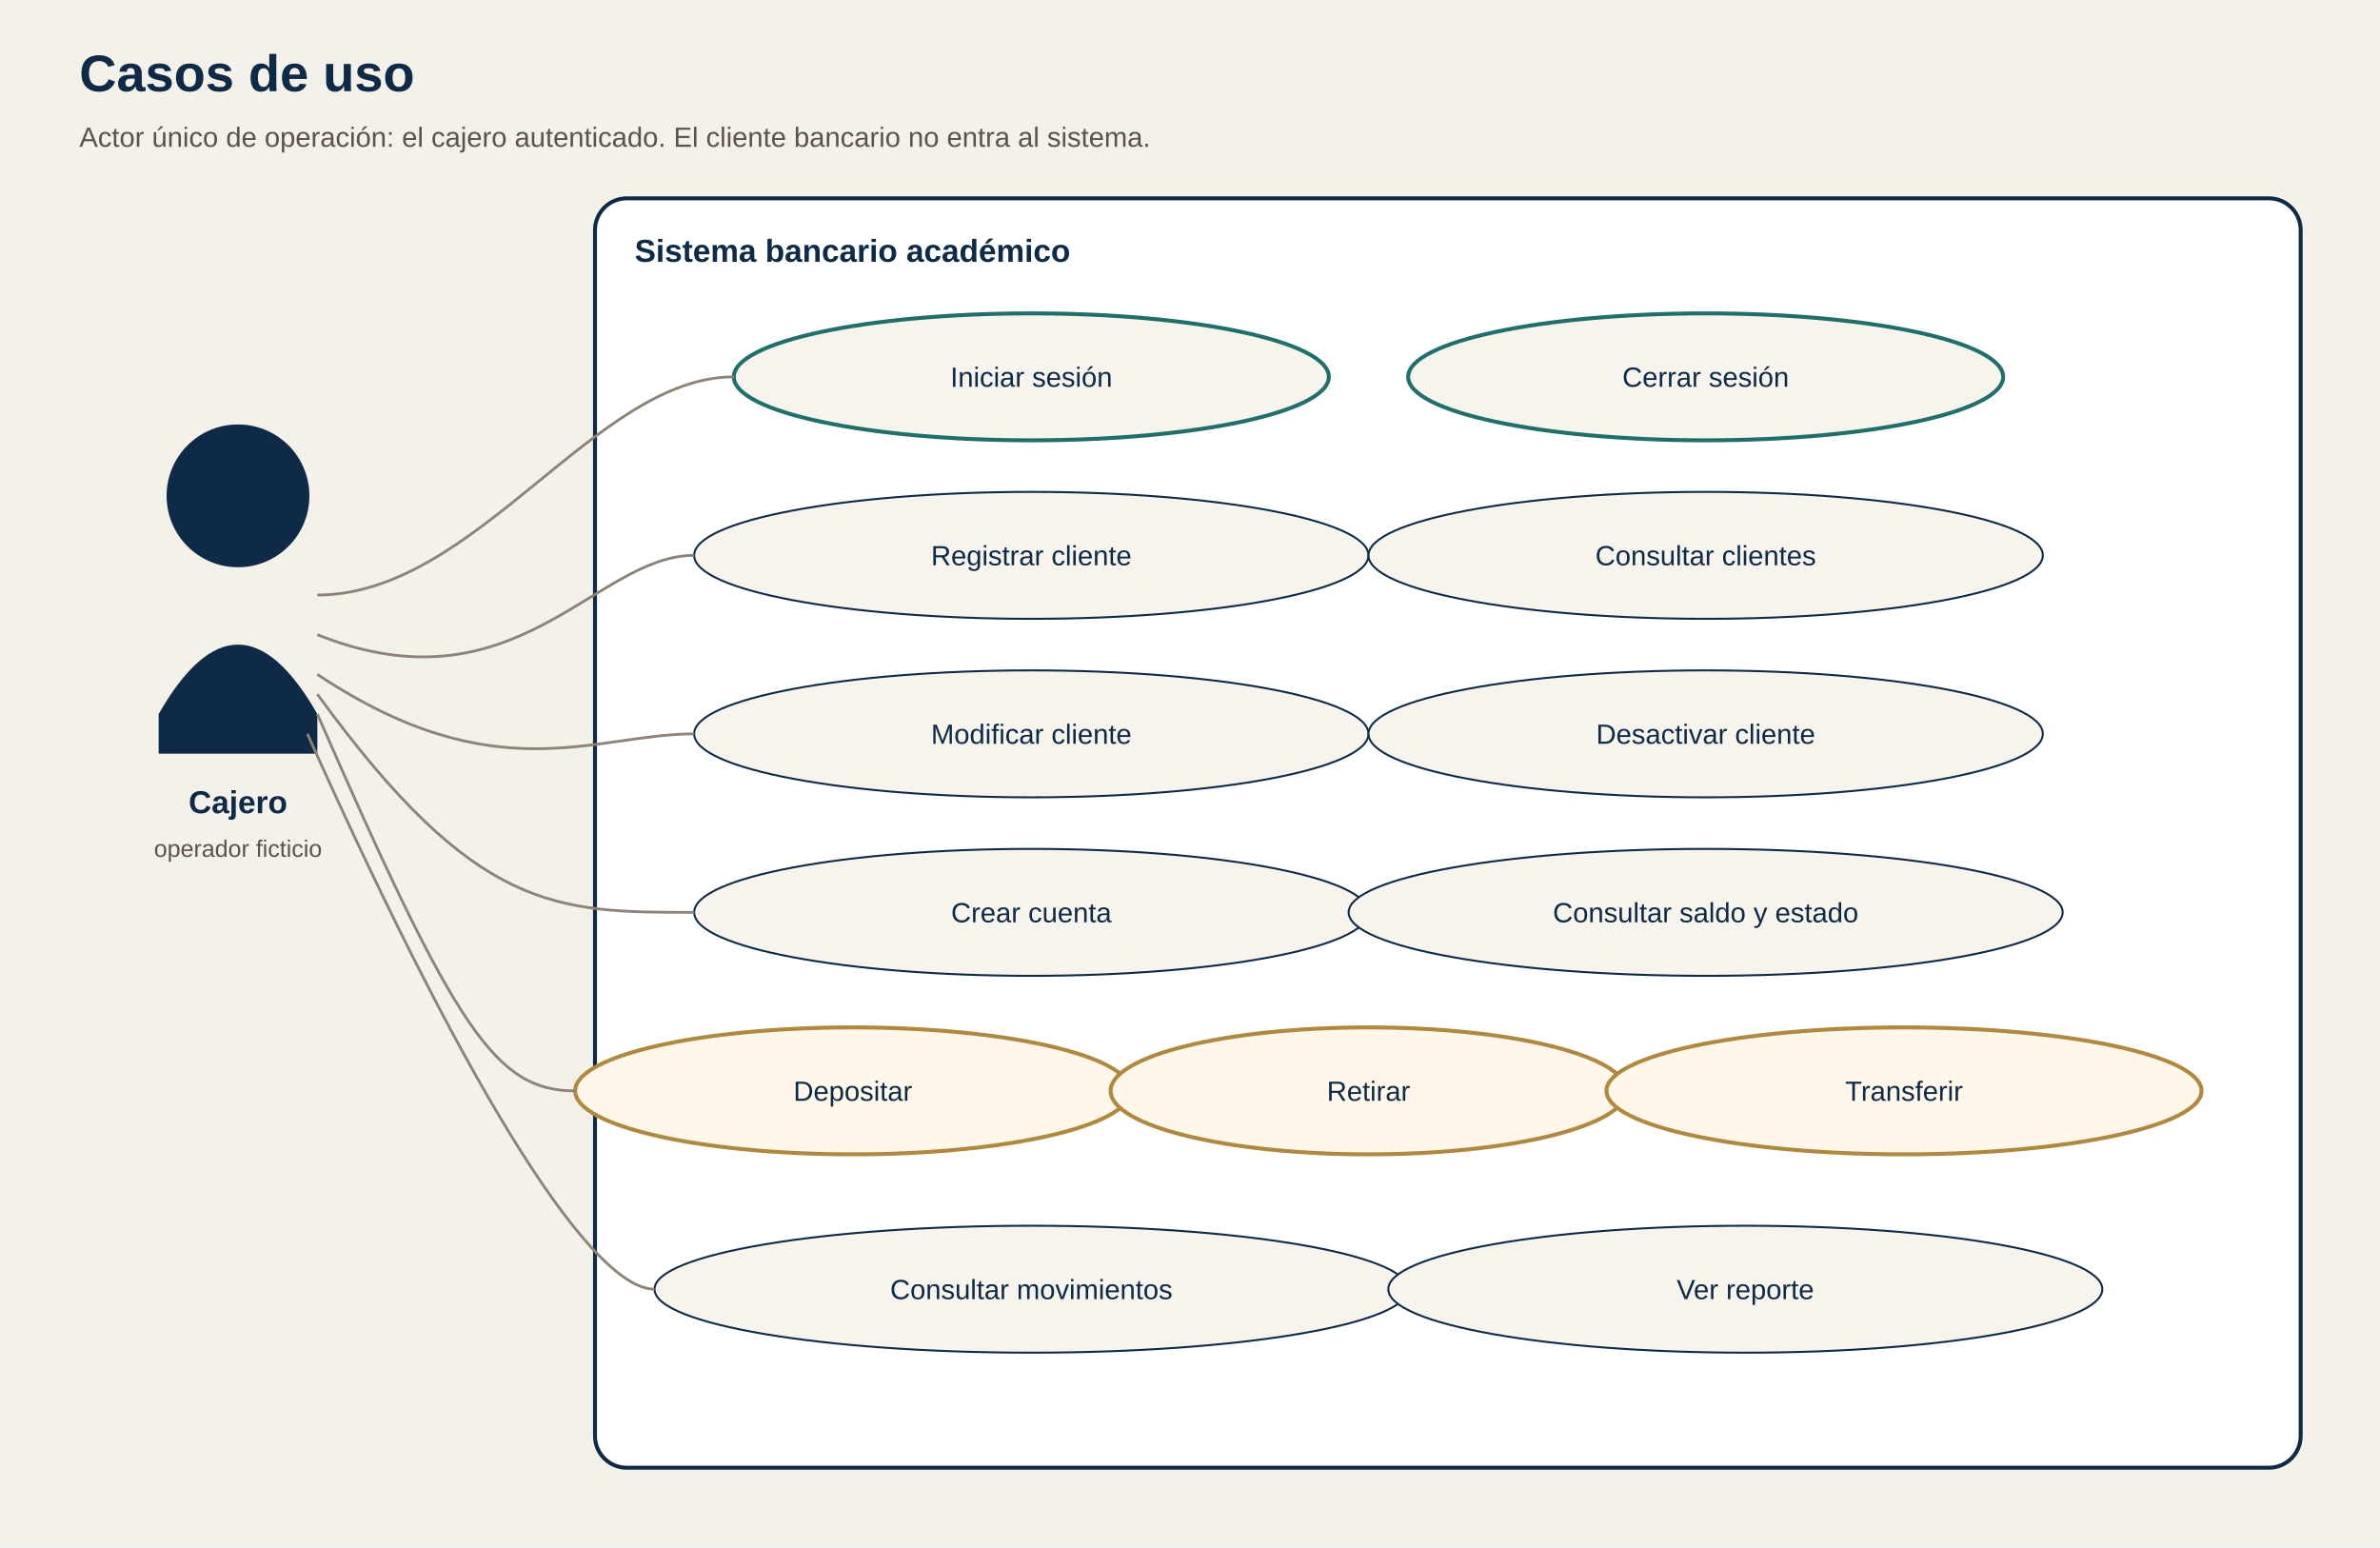
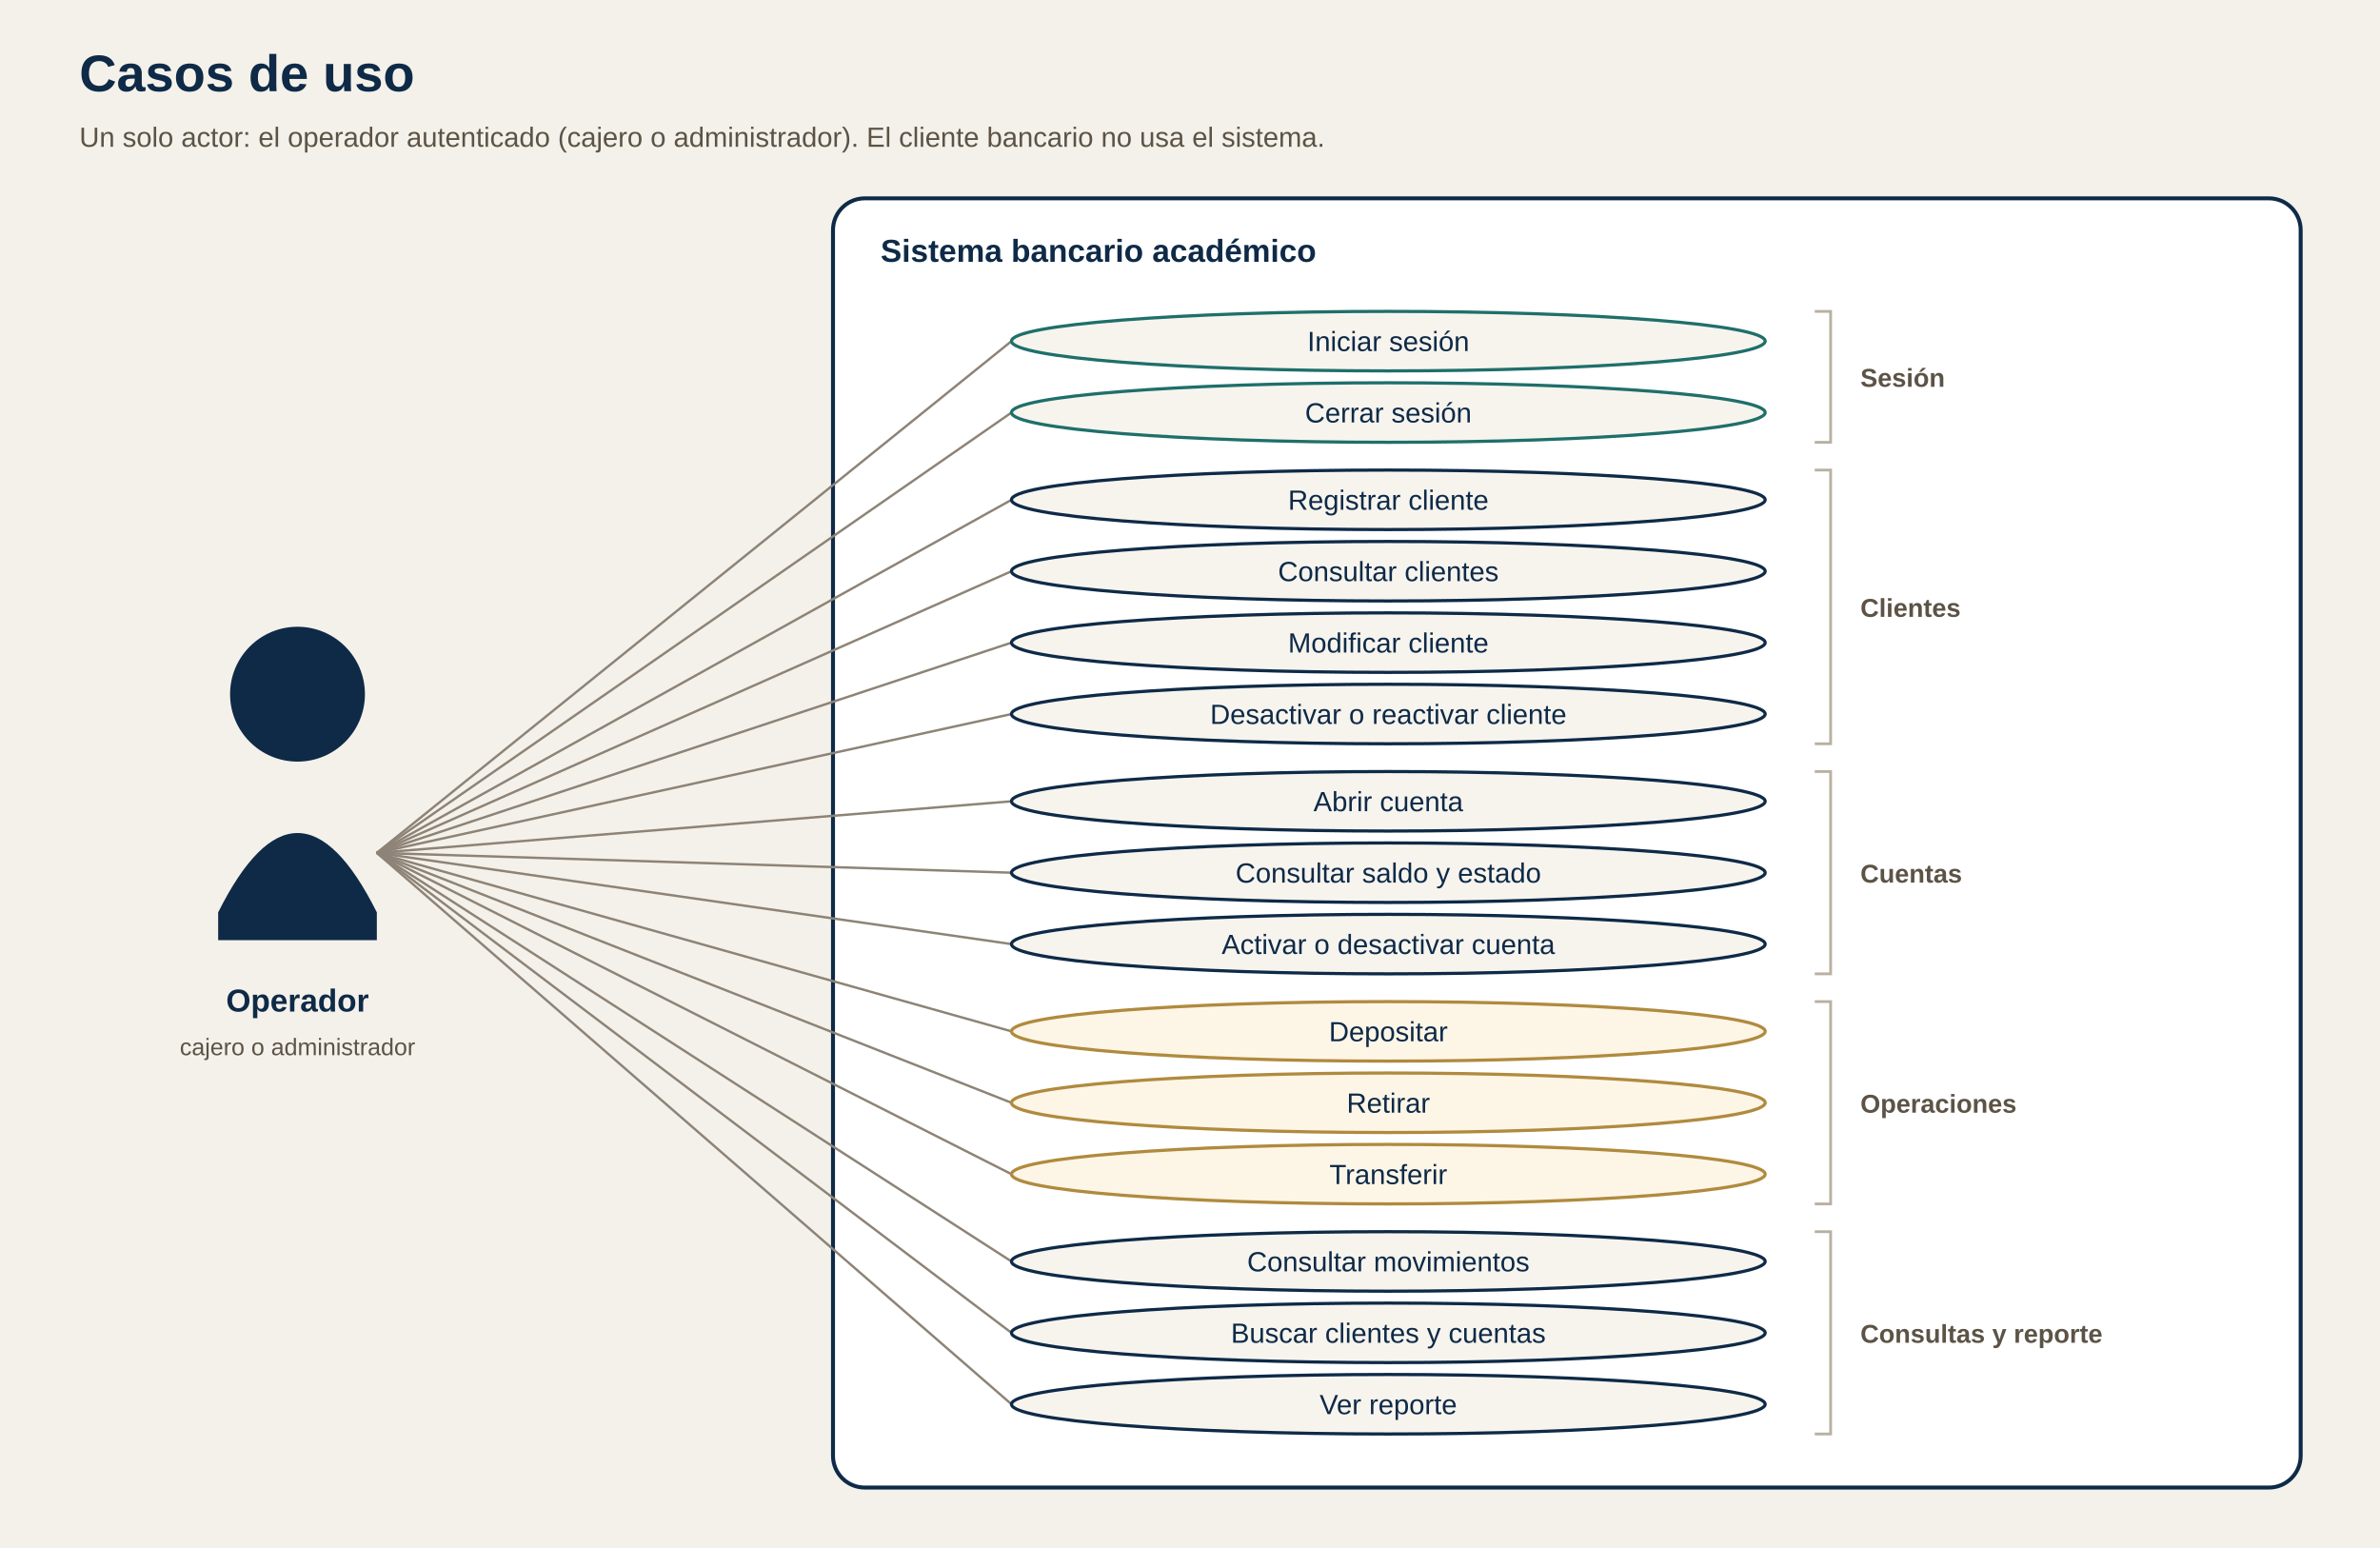
<svg xmlns="http://www.w3.org/2000/svg" width="1200" height="780" viewBox="0 0 1200 780">
  <rect width="1200" height="780" fill="#f4f1ea" />
  <text x="40" y="46" font-family="Segoe UI, Arial, sans-serif" font-size="26" font-weight="700" fill="#0e2a47">Casos de uso</text>
-   <text x="40" y="74" font-family="Segoe UI, Arial, sans-serif" font-size="14" fill="#5c5346">Actor único de operación: el cajero autenticado. El cliente bancario no entra al sistema.</text>
-   <rect x="300" y="100" width="860" height="640" rx="16" fill="#ffffff" stroke="#0e2a47" stroke-width="2" />
-   <text x="320" y="132" font-family="Segoe UI, Arial, sans-serif" font-size="16" font-weight="700" fill="#0e2a47">Sistema bancario académico</text>
+   <text x="40" y="74" font-family="Segoe UI, Arial, sans-serif" font-size="14" fill="#5c5346">Un solo actor: el operador autenticado (cajero o administrador). El cliente bancario no usa el sistema.</text>
+   <rect x="420" y="100" width="740" height="650" rx="16" fill="#ffffff" stroke="#0e2a47" stroke-width="2" />
+   <text x="444" y="132" font-family="Segoe UI, Arial, sans-serif" font-size="16" font-weight="700" fill="#0e2a47">Sistema bancario académico</text>
+   <g stroke="#8d8376" stroke-width="1.2">
+     <line x1="190" y1="430" x2="510" y2="172" />
+     <line x1="190" y1="430" x2="510" y2="208" />
+     <line x1="190" y1="430" x2="510" y2="252" />
+     <line x1="190" y1="430" x2="510" y2="288" />
+     <line x1="190" y1="430" x2="510" y2="324" />
+     <line x1="190" y1="430" x2="510" y2="360" />
+     <line x1="190" y1="430" x2="510" y2="404" />
+     <line x1="190" y1="430" x2="510" y2="440" />
+     <line x1="190" y1="430" x2="510" y2="476" />
+     <line x1="190" y1="430" x2="510" y2="520" />
+     <line x1="190" y1="430" x2="510" y2="556" />
+     <line x1="190" y1="430" x2="510" y2="592" />
+     <line x1="190" y1="430" x2="510" y2="636" />
+     <line x1="190" y1="430" x2="510" y2="672" />
+     <line x1="190" y1="430" x2="510" y2="708" />
+   </g>
  <g font-family="Segoe UI, Arial, sans-serif" font-size="14" fill="#0e2a47">
-     <ellipse cx="520" cy="190" rx="150" ry="32" fill="#f7f4ee" stroke="#1f6f6a" stroke-width="2" />
-     <text x="520" y="195" text-anchor="middle">Iniciar sesión</text>
-     <ellipse cx="860" cy="190" rx="150" ry="32" fill="#f7f4ee" stroke="#1f6f6a" stroke-width="2" />
-     <text x="860" y="195" text-anchor="middle">Cerrar sesión</text>
-     <ellipse cx="520" cy="280" rx="170" ry="32" fill="#f7f4ee" stroke="#0e2a47" />
-     <text x="520" y="285" text-anchor="middle">Registrar cliente</text>
-     <ellipse cx="860" cy="280" rx="170" ry="32" fill="#f7f4ee" stroke="#0e2a47" />
-     <text x="860" y="285" text-anchor="middle">Consultar clientes</text>
-     <ellipse cx="520" cy="370" rx="170" ry="32" fill="#f7f4ee" stroke="#0e2a47" />
-     <text x="520" y="375" text-anchor="middle">Modificar cliente</text>
-     <ellipse cx="860" cy="370" rx="170" ry="32" fill="#f7f4ee" stroke="#0e2a47" />
-     <text x="860" y="375" text-anchor="middle">Desactivar cliente</text>
-     <ellipse cx="520" cy="460" rx="170" ry="32" fill="#f7f4ee" stroke="#0e2a47" />
-     <text x="520" y="465" text-anchor="middle">Crear cuenta</text>
-     <ellipse cx="860" cy="460" rx="180" ry="32" fill="#f7f4ee" stroke="#0e2a47" />
-     <text x="860" y="465" text-anchor="middle">Consultar saldo y estado</text>
-     <ellipse cx="430" cy="550" rx="140" ry="32" fill="#fff8ea" stroke="#b0893e" stroke-width="2" />
-     <text x="430" y="555" text-anchor="middle">Depositar</text>
-     <ellipse cx="690" cy="550" rx="130" ry="32" fill="#fff8ea" stroke="#b0893e" stroke-width="2" />
-     <text x="690" y="555" text-anchor="middle">Retirar</text>
-     <ellipse cx="960" cy="550" rx="150" ry="32" fill="#fff8ea" stroke="#b0893e" stroke-width="2" />
-     <text x="960" y="555" text-anchor="middle">Transferir</text>
-     <ellipse cx="520" cy="650" rx="190" ry="32" fill="#f7f4ee" stroke="#0e2a47" />
-     <text x="520" y="655" text-anchor="middle">Consultar movimientos</text>
-     <ellipse cx="880" cy="650" rx="180" ry="32" fill="#f7f4ee" stroke="#0e2a47" />
-     <text x="880" y="655" text-anchor="middle">Ver reporte</text>
+     <ellipse cx="700" cy="172" rx="190" ry="15" fill="#f7f4ee" stroke="#1f6f6a" stroke-width="1.6" />
+     <text x="700" y="177" text-anchor="middle">Iniciar sesión</text>
+     <ellipse cx="700" cy="208" rx="190" ry="15" fill="#f7f4ee" stroke="#1f6f6a" stroke-width="1.6" />
+     <text x="700" y="213" text-anchor="middle">Cerrar sesión</text>
+     <ellipse cx="700" cy="252" rx="190" ry="15" fill="#f7f4ee" stroke="#0e2a47" stroke-width="1.6" />
+     <text x="700" y="257" text-anchor="middle">Registrar cliente</text>
+     <ellipse cx="700" cy="288" rx="190" ry="15" fill="#f7f4ee" stroke="#0e2a47" stroke-width="1.6" />
+     <text x="700" y="293" text-anchor="middle">Consultar clientes</text>
+     <ellipse cx="700" cy="324" rx="190" ry="15" fill="#f7f4ee" stroke="#0e2a47" stroke-width="1.6" />
+     <text x="700" y="329" text-anchor="middle">Modificar cliente</text>
+     <ellipse cx="700" cy="360" rx="190" ry="15" fill="#f7f4ee" stroke="#0e2a47" stroke-width="1.6" />
+     <text x="700" y="365" text-anchor="middle">Desactivar o reactivar cliente</text>
+     <ellipse cx="700" cy="404" rx="190" ry="15" fill="#f7f4ee" stroke="#0e2a47" stroke-width="1.6" />
+     <text x="700" y="409" text-anchor="middle">Abrir cuenta</text>
+     <ellipse cx="700" cy="440" rx="190" ry="15" fill="#f7f4ee" stroke="#0e2a47" stroke-width="1.6" />
+     <text x="700" y="445" text-anchor="middle">Consultar saldo y estado</text>
+     <ellipse cx="700" cy="476" rx="190" ry="15" fill="#f7f4ee" stroke="#0e2a47" stroke-width="1.6" />
+     <text x="700" y="481" text-anchor="middle">Activar o desactivar cuenta</text>
+     <ellipse cx="700" cy="520" rx="190" ry="15" fill="#fdf6e7" stroke="#b08a3e" stroke-width="1.6" />
+     <text x="700" y="525" text-anchor="middle">Depositar</text>
+     <ellipse cx="700" cy="556" rx="190" ry="15" fill="#fdf6e7" stroke="#b08a3e" stroke-width="1.6" />
+     <text x="700" y="561" text-anchor="middle">Retirar</text>
+     <ellipse cx="700" cy="592" rx="190" ry="15" fill="#fdf6e7" stroke="#b08a3e" stroke-width="1.6" />
+     <text x="700" y="597" text-anchor="middle">Transferir</text>
+     <ellipse cx="700" cy="636" rx="190" ry="15" fill="#f7f4ee" stroke="#0e2a47" stroke-width="1.6" />
+     <text x="700" y="641" text-anchor="middle">Consultar movimientos</text>
+     <ellipse cx="700" cy="672" rx="190" ry="15" fill="#f7f4ee" stroke="#0e2a47" stroke-width="1.6" />
+     <text x="700" y="677" text-anchor="middle">Buscar clientes y cuentas</text>
+     <ellipse cx="700" cy="708" rx="190" ry="15" fill="#f7f4ee" stroke="#0e2a47" stroke-width="1.6" />
+     <text x="700" y="713" text-anchor="middle">Ver reporte</text>
  </g>
-   <circle cx="120" cy="250" r="36" fill="#0e2a47" />
-   <path d="M80 360 q40-70 80 0 v20 h-80 z" fill="#0e2a47" />
-   <text x="120" y="410" text-anchor="middle" font-family="Segoe UI, Arial, sans-serif" font-size="16" font-weight="700" fill="#0e2a47">Cajero</text>
-   <text x="120" y="432" text-anchor="middle" font-family="Segoe UI, Arial, sans-serif" font-size="12" fill="#5c5346">operador ficticio</text>
-   <g stroke="#8d8376" stroke-width="1.4" fill="none">
-     <path d="M160 300 C240 300 300 190 370 190" />
-     <path d="M160 320 C260 360 300 280 350 280" />
-     <path d="M160 340 C250 400 300 370 350 370" />
-     <path d="M160 350 C240 460 280 460 350 460" />
-     <path d="M160 360 C230 520 250 550 290 550" />
-     <path d="M155 370 C240 560 300 650 330 650" />
+   <g font-family="Segoe UI, Arial, sans-serif" font-size="13" font-weight="600" stroke="#b9b0a2" stroke-width="1.4" fill="none">
+     <path d="M915 157 h8 v66 h-8" />
+     <text x="938" y="195" stroke="none" fill="#5c5346">Sesión</text>
+     <path d="M915 237 h8 v138 h-8" />
+     <text x="938" y="311" stroke="none" fill="#5c5346">Clientes</text>
+     <path d="M915 389 h8 v102 h-8" />
+     <text x="938" y="445" stroke="none" fill="#5c5346">Cuentas</text>
+     <path d="M915 505 h8 v102 h-8" />
+     <text x="938" y="561" stroke="none" fill="#5c5346">Operaciones</text>
+     <path d="M915 621 h8 v102 h-8" />
+     <text x="938" y="677" stroke="none" fill="#5c5346">Consultas y reporte</text>
  </g>
+   <circle cx="150" cy="350" r="34" fill="#0e2a47" />
+   <path d="M110 460 q40-80 80 0 v14 h-80 z" fill="#0e2a47" />
+   <text x="150" y="510" text-anchor="middle" font-family="Segoe UI, Arial, sans-serif" font-size="16" font-weight="700" fill="#0e2a47">Operador</text>
+   <text x="150" y="532" text-anchor="middle" font-family="Segoe UI, Arial, sans-serif" font-size="12" fill="#5c5346">cajero o administrador</text>
</svg>
